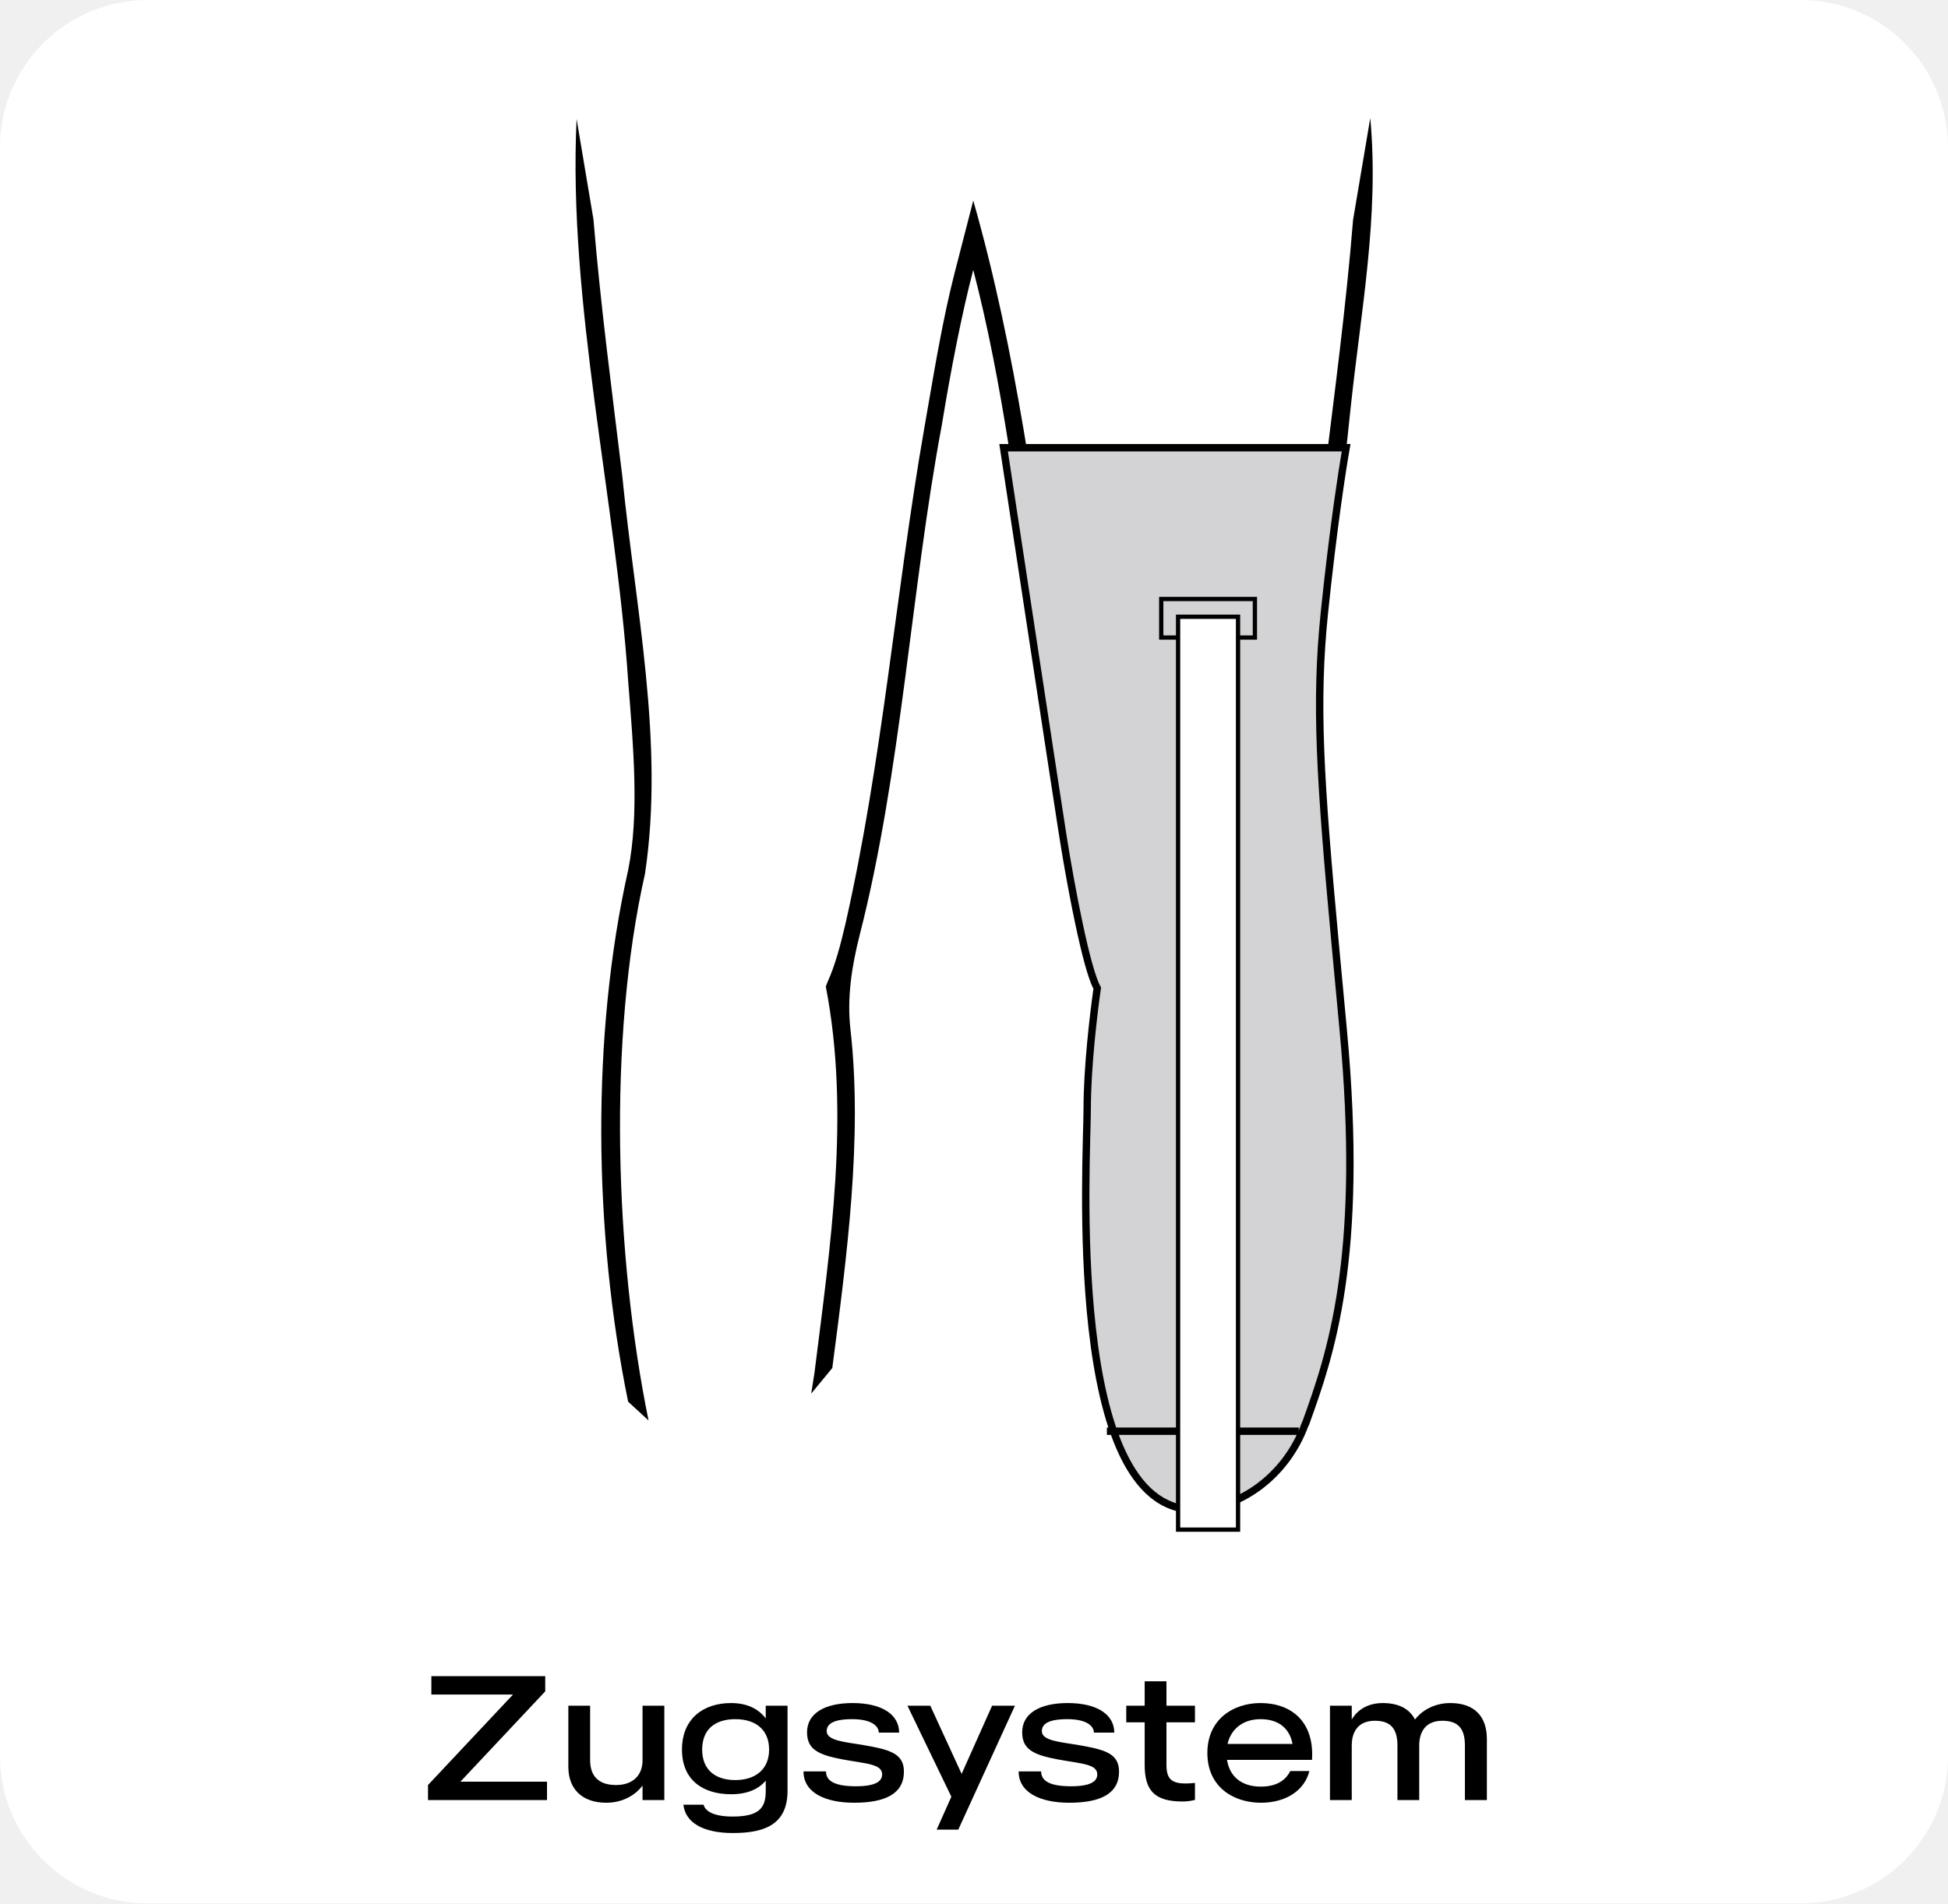
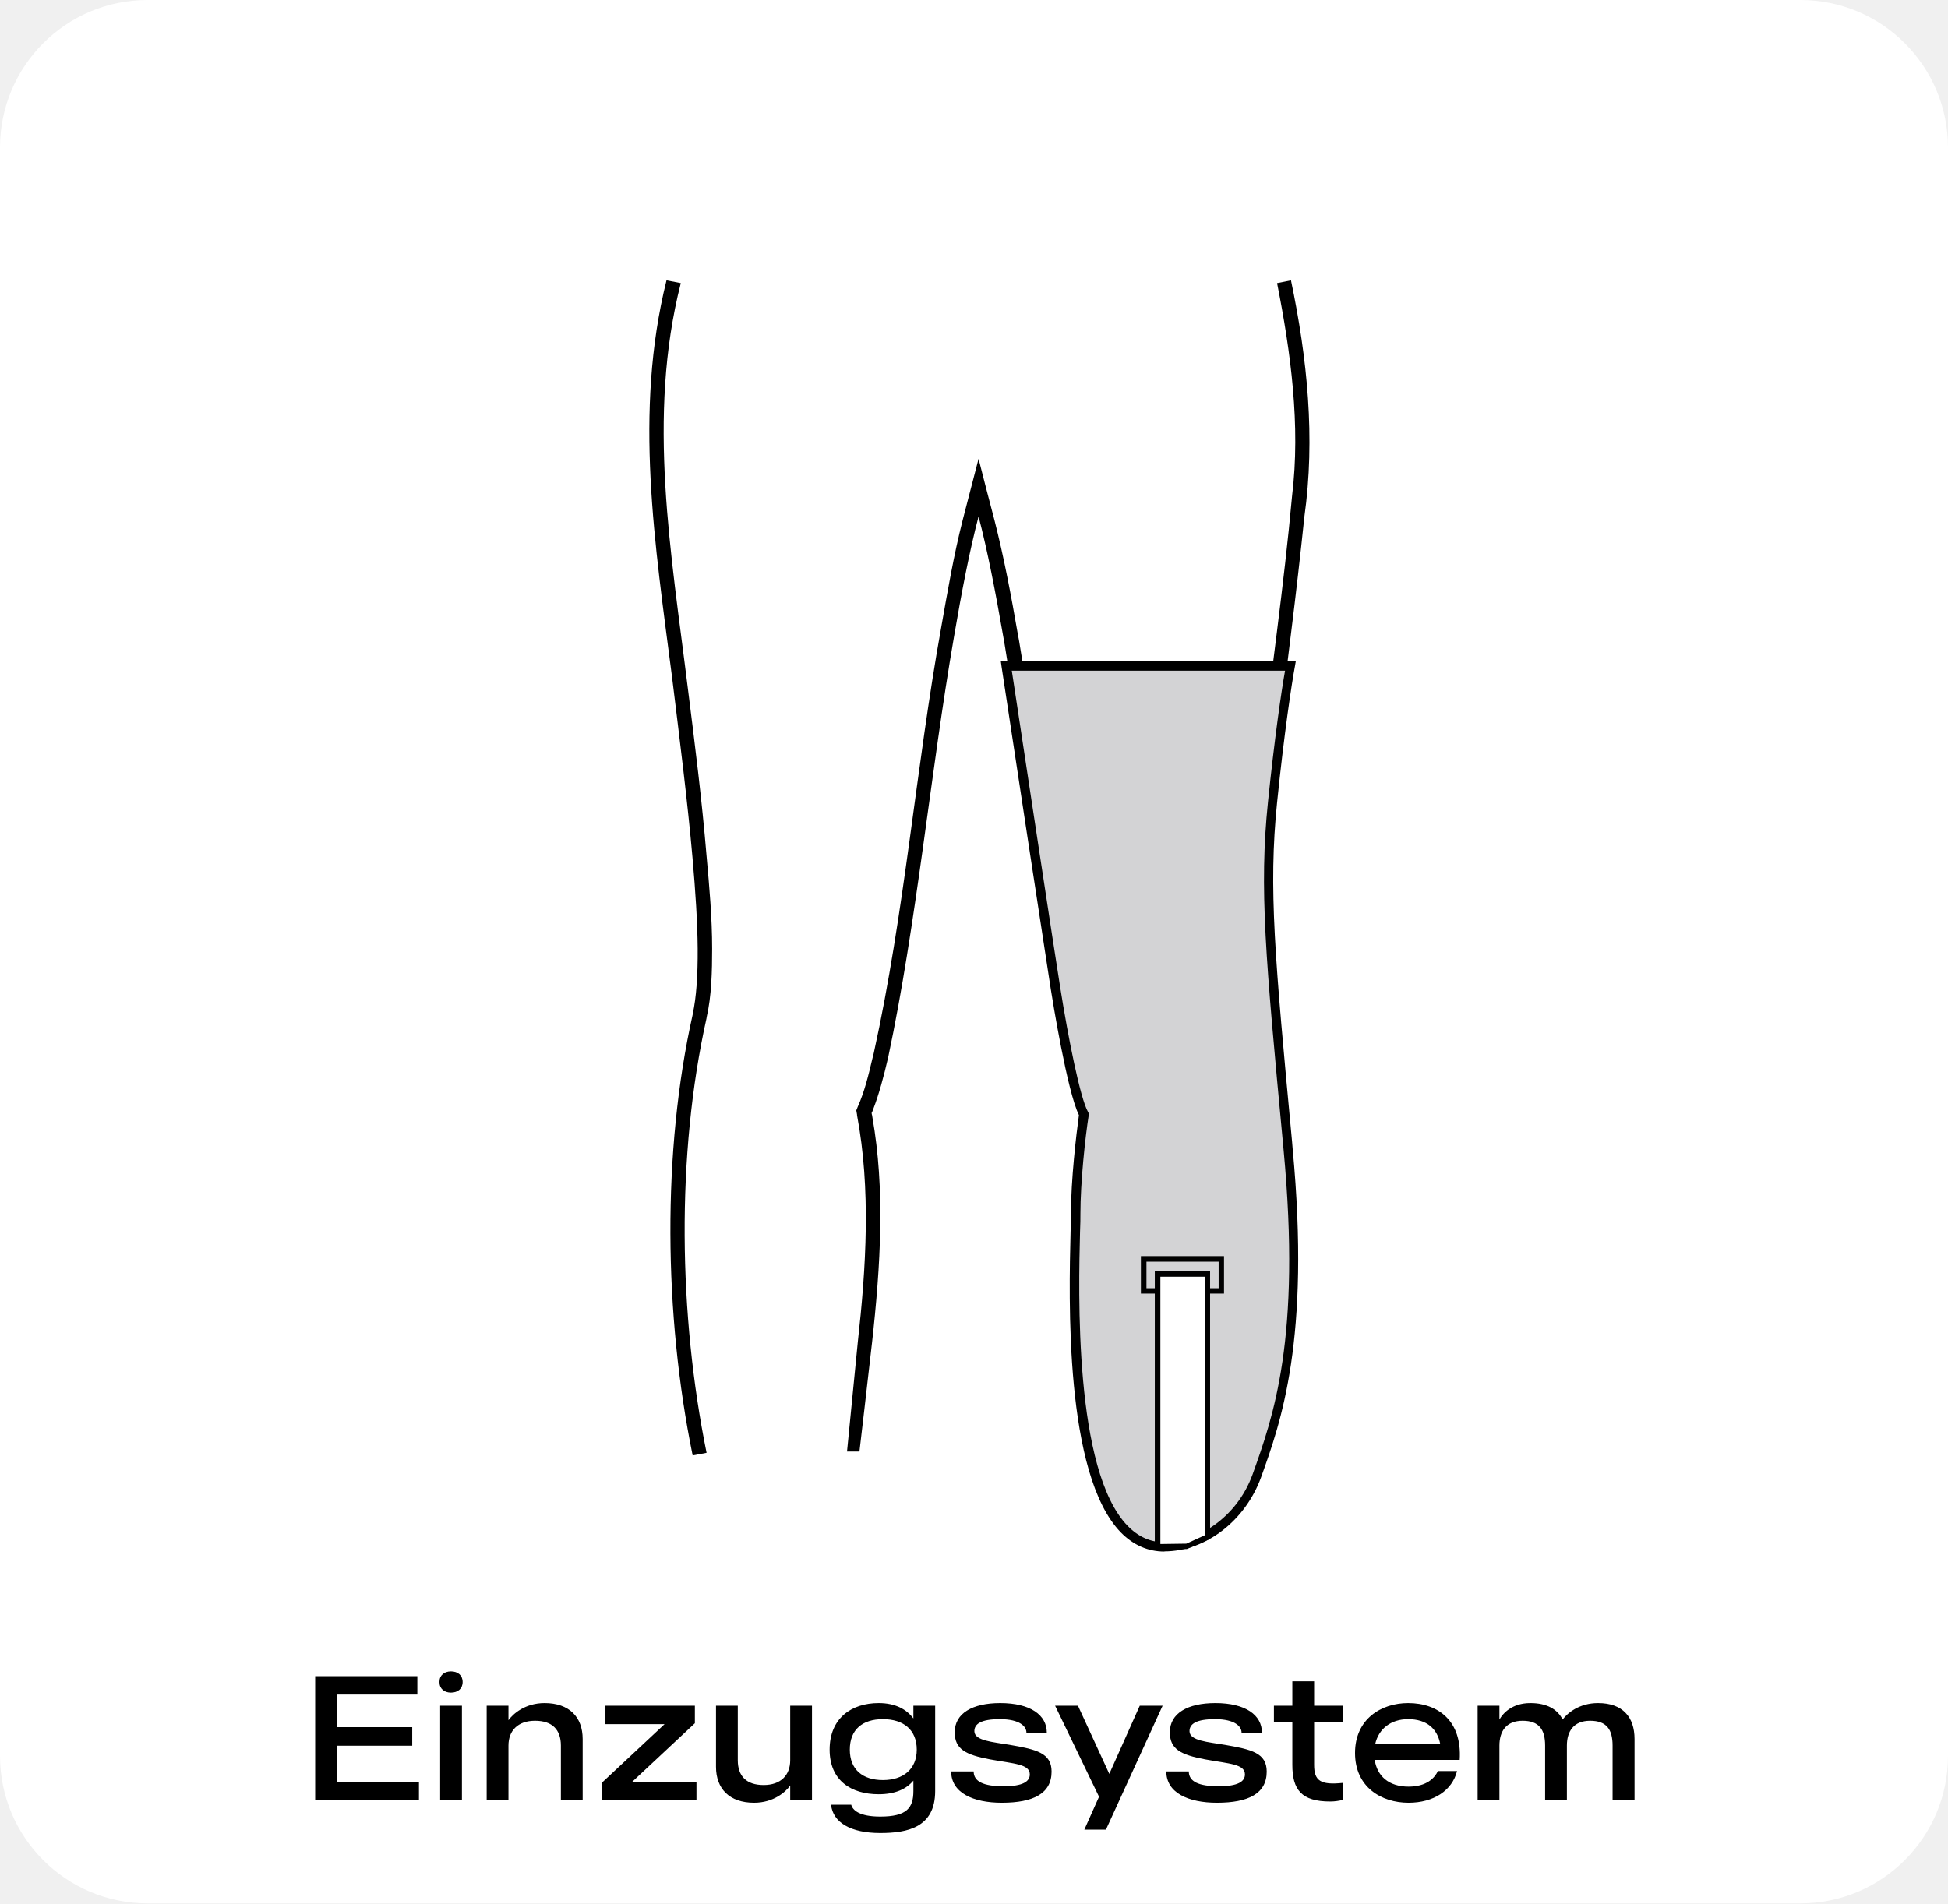
<svg xmlns="http://www.w3.org/2000/svg" width="132" height="129" viewBox="0 0 132 129" fill="none">
  <rect width="132" height="129" rx="10" fill="white" />
-   <path d="M31.198 120.752H37.066V122H29.002V120.98L34.762 114.848H29.23V113.6H36.946V114.632L31.198 120.752ZM43.54 115.604H45.016V122H43.54V121.016C43.24 121.436 42.424 122.18 41.092 122.18C39.424 122.18 38.512 121.232 38.512 119.744V115.604H39.988V119.3C39.988 120.38 40.576 120.98 41.74 120.98C42.904 120.98 43.54 120.308 43.54 119.3V115.604ZM51.888 115.604H53.364V121.388C53.364 123.86 51.48 124.232 49.644 124.232C47.64 124.232 46.44 123.524 46.308 122.312H47.676C47.772 122.696 48.252 123.116 49.644 123.116C51.432 123.116 51.888 122.54 51.888 121.388V120.68C51.42 121.244 50.664 121.604 49.536 121.604C47.676 121.604 46.212 120.68 46.212 118.58C46.212 116.468 47.676 115.424 49.536 115.424C50.664 115.424 51.42 115.844 51.888 116.468V115.604ZM49.824 120.644C51.204 120.644 52.116 119.9 52.116 118.58C52.116 117.248 51.228 116.516 49.824 116.516C48.432 116.516 47.58 117.224 47.58 118.58C47.58 119.924 48.444 120.644 49.824 120.644ZM58.419 118.256C60.231 118.568 61.251 118.808 61.251 120.068C61.251 121.556 60.015 122.18 57.879 122.18C55.935 122.18 54.447 121.508 54.447 120.056H55.971C55.971 120.752 56.655 121.064 57.999 121.064C59.307 121.064 59.775 120.74 59.775 120.26C59.775 119.552 58.707 119.54 57.075 119.24C55.419 118.928 54.687 118.544 54.687 117.404C54.687 116.12 55.887 115.424 57.771 115.424C59.823 115.424 60.927 116.24 60.927 117.428H59.547C59.547 117.02 59.115 116.516 57.747 116.516C56.463 116.516 56.019 116.84 56.019 117.332C56.019 117.98 57.279 118.064 58.419 118.256ZM67.226 115.604H68.774L64.934 124.004H63.47L64.466 121.772L61.49 115.604H63.038L65.162 120.224L67.226 115.604ZM72.997 118.256C74.809 118.568 75.829 118.808 75.829 120.068C75.829 121.556 74.593 122.18 72.457 122.18C70.513 122.18 69.025 121.508 69.025 120.056H70.549C70.549 120.752 71.233 121.064 72.577 121.064C73.885 121.064 74.353 120.74 74.353 120.26C74.353 119.552 73.285 119.54 71.653 119.24C69.997 118.928 69.265 118.544 69.265 117.404C69.265 116.12 70.465 115.424 72.349 115.424C74.401 115.424 75.505 116.24 75.505 117.428H74.125C74.125 117.02 73.693 116.516 72.325 116.516C71.041 116.516 70.597 116.84 70.597 117.332C70.597 117.98 71.857 118.064 72.997 118.256ZM80.973 116.732H79.041V119.612C79.041 120.692 79.473 120.992 80.973 120.836V121.988C80.757 122.048 80.433 122.096 80.133 122.096C78.189 122.096 77.565 121.304 77.565 119.612V116.732H76.317V115.604H77.565V113.948H79.041V115.604H80.973V116.732ZM85.413 115.424C87.441 115.424 89.073 116.624 88.905 119.276H83.145C83.313 120.368 84.093 121.088 85.437 121.088C86.685 121.088 87.213 120.488 87.429 120.032H88.725C88.401 121.34 87.153 122.18 85.437 122.18C83.613 122.18 81.813 121.136 81.813 118.808C81.813 116.516 83.577 115.424 85.413 115.424ZM83.181 118.196H87.585C87.393 117.188 86.697 116.516 85.413 116.516C84.225 116.516 83.409 117.188 83.181 118.196ZM98.281 115.424C99.949 115.424 100.753 116.372 100.753 117.86V122H99.265V118.304C99.265 117.224 98.869 116.624 97.741 116.624C96.625 116.624 96.169 117.344 96.169 118.304V122H94.693V118.304C94.693 117.224 94.285 116.624 93.169 116.624C92.053 116.624 91.597 117.344 91.597 118.304V122H90.121V115.604H91.597V116.54C91.837 116.12 92.449 115.424 93.697 115.424C94.801 115.424 95.521 115.832 95.881 116.54C96.205 116.108 96.997 115.424 98.281 115.424Z" fill="black" />
-   <path fill-rule="evenodd" clip-rule="evenodd" d="M92.852 8C93.467 14.672 92.215 21.059 91.512 27.731C90.48 38.222 88.065 49.042 89.36 58.963C91.754 69.542 91.71 82.118 89.712 93.202H88.526C90.524 82.359 90.612 69.937 88.218 59.248C86.879 50.425 88.811 41.449 89.69 32.648C90.414 26.744 91.205 20.861 91.688 14.892" fill="black" />
-   <path fill-rule="evenodd" clip-rule="evenodd" d="M54.97 94.45L55.19 93.045C56.266 84.419 57.627 75.487 55.958 66.861L56.068 66.576C56.617 65.369 56.969 63.964 57.276 62.669C59.801 51.586 60.68 40.217 62.634 29.001C62.722 28.453 62.832 27.904 62.92 27.355C63.425 24.436 63.93 21.495 64.655 18.62C64.743 18.269 65.841 14.033 65.95 13.594C68.871 23.822 70.233 34.466 71.704 44.957C72.56 50.752 73.263 56.546 74.581 62.208C74.866 63.635 75.261 65.237 75.832 66.598L76.008 66.883C74.339 75.597 75.525 84.529 76.535 93.243H75.349C74.976 90.367 74.647 87.536 74.405 84.749C73.856 78.428 73.724 72.568 74.734 67.059C70.101 51.849 69.947 33.654 65.95 18.291C65.182 21.21 64.435 25.05 63.82 28.804C61.734 39.931 61.075 52.376 58.242 63.415C57.715 65.501 57.386 67.629 57.627 69.758C58.462 77.111 57.386 85.144 56.398 92.716" fill="black" />
-   <path fill-rule="evenodd" clip-rule="evenodd" d="M39.071 8.062C38.478 20.485 41.751 34.005 42.563 46.12C42.914 50.597 43.332 55.163 42.563 58.982C40.06 70.131 40.213 83.519 42.563 94.998L43.947 96.271C41.663 85.078 41.18 70.416 43.705 59.223C45.044 50.312 43.046 41.182 42.168 32.271C41.465 26.477 40.696 20.704 40.213 14.866" fill="black" />
-   <path d="M88.45 96.495C87.133 100.16 83.839 102.311 80.918 102.311C72.156 102.311 73.671 78.585 73.671 75.117C73.671 72.33 74.11 68.621 74.352 66.975C73.627 65.702 72.573 60.127 72.024 56.659C71.585 53.872 69.169 37.96 68.005 30.344H91.217C90.976 31.683 90.339 35.787 89.746 41.493C89.021 48.538 89.548 54.157 90.976 69.323L91.02 69.806C92.469 85.323 90.119 91.907 88.472 96.473L88.45 96.495Z" fill="#D3D3D5" />
-   <path d="M91.516 30.094L91.463 30.388C91.223 31.719 90.587 35.818 89.995 41.52C89.363 47.658 89.685 52.706 90.732 64.037L91.224 69.3L91.225 69.301L91.269 69.783H91.268C91.994 77.557 91.77 83.103 91.155 87.283C90.539 91.465 89.532 94.271 88.707 96.558L88.688 96.61L88.664 96.634C87.3 100.356 83.937 102.561 80.918 102.561C78.586 102.56 76.972 100.973 75.864 98.657C74.755 96.341 74.12 93.234 73.76 90.043C73.042 83.659 73.421 76.831 73.421 75.117C73.421 72.357 73.849 68.708 74.093 67.019C73.908 66.661 73.713 66.081 73.519 65.38C73.308 64.617 73.089 63.688 72.877 62.692C72.56 61.199 72.254 59.551 72.005 58.088L71.777 56.698C71.338 53.91 68.922 37.997 67.758 30.382L67.714 30.094H91.516ZM73.921 75.117C73.921 76.871 73.543 83.64 74.257 89.986C74.615 93.16 75.243 96.201 76.315 98.441C77.387 100.682 78.868 102.06 80.918 102.061C83.724 102.061 86.93 99.985 88.215 96.41L88.234 96.357L88.255 96.335C89.074 94.066 90.056 91.309 90.66 87.21C91.23 83.335 91.464 78.255 90.895 71.255L90.771 69.829L90.727 69.347L90.235 64.087C89.188 52.755 88.861 47.658 89.498 41.468L89.721 39.403C90.206 35.113 90.684 31.97 90.92 30.594H68.296C69.476 38.316 71.837 53.867 72.271 56.62C72.545 58.351 72.945 60.607 73.367 62.588C73.578 63.579 73.793 64.498 74.001 65.247C74.21 66.004 74.405 66.563 74.569 66.851L74.612 66.926L74.599 67.011C74.358 68.653 73.921 72.348 73.921 75.117Z" fill="black" />
-   <path d="M85.179 40.453V43.355H78.543V40.453H85.179ZM78.832 43.065H84.889V40.742H78.832V43.065Z" fill="black" />
-   <path d="M88.005 96.75L88.005 97.25L75.005 97.25L75.005 96.75L88.005 96.75Z" fill="black" />
-   <path d="M83.892 41.797H79.829V103.668H83.892V41.797Z" fill="white" />
-   <path d="M84.037 41.656V103.816H79.685V41.656H84.037ZM79.974 103.526H83.747V41.945H79.974V103.526Z" fill="black" />
+   <path d="M28.389 120.752V122H21.357V113.6H28.28V114.848H22.832V117.056H27.933V118.316H22.832V120.752H28.389ZM29.826 122V115.604H31.302V122H29.826ZM30.558 114.716C30.102 114.716 29.778 114.452 29.778 113.996C29.778 113.54 30.102 113.276 30.558 113.276C31.026 113.276 31.35 113.54 31.35 113.996C31.35 114.452 31.026 114.716 30.558 114.716ZM36.903 115.424C38.571 115.424 39.483 116.372 39.483 117.86V122H38.007V118.304C38.007 117.224 37.419 116.624 36.255 116.624C35.091 116.624 34.455 117.296 34.455 118.304V122H32.979V115.604H34.455V116.588C34.755 116.168 35.571 115.424 36.903 115.424ZM42.85 120.752H47.194V122H40.798V120.812L45.034 116.852H41.026V115.604H47.086V116.792L42.85 120.752ZM53.546 115.604H55.022V122H53.546V121.016C53.246 121.436 52.43 122.18 51.098 122.18C49.43 122.18 48.518 121.232 48.518 119.744V115.604H49.994V119.3C49.994 120.38 50.582 120.98 51.746 120.98C52.91 120.98 53.546 120.308 53.546 119.3V115.604ZM61.893 115.604H63.369V121.388C63.369 123.86 61.485 124.232 59.649 124.232C57.645 124.232 56.445 123.524 56.313 122.312H57.681C57.777 122.696 58.257 123.116 59.649 123.116C61.437 123.116 61.893 122.54 61.893 121.388V120.68C61.425 121.244 60.669 121.604 59.541 121.604C57.681 121.604 56.217 120.68 56.217 118.58C56.217 116.468 57.681 115.424 59.541 115.424C60.669 115.424 61.425 115.844 61.893 116.468V115.604ZM59.829 120.644C61.209 120.644 62.121 119.9 62.121 118.58C62.121 117.248 61.233 116.516 59.829 116.516C58.437 116.516 57.585 117.224 57.585 118.58C57.585 119.924 58.449 120.644 59.829 120.644ZM68.425 118.256C70.237 118.568 71.257 118.808 71.257 120.068C71.257 121.556 70.021 122.18 67.885 122.18C65.941 122.18 64.453 121.508 64.453 120.056H65.977C65.977 120.752 66.661 121.064 68.005 121.064C69.313 121.064 69.781 120.74 69.781 120.26C69.781 119.552 68.713 119.54 67.081 119.24C65.425 118.928 64.693 118.544 64.693 117.404C64.693 116.12 65.893 115.424 67.777 115.424C69.829 115.424 70.933 116.24 70.933 117.428H69.553C69.553 117.02 69.121 116.516 67.753 116.516C66.469 116.516 66.025 116.84 66.025 117.332C66.025 117.98 67.285 118.064 68.425 118.256ZM77.232 115.604H78.78L74.94 124.004H73.476L74.472 121.772L71.496 115.604H73.044L75.168 120.224L77.232 115.604ZM83.003 118.256C84.815 118.568 85.835 118.808 85.835 120.068C85.835 121.556 84.599 122.18 82.463 122.18C80.519 122.18 79.031 121.508 79.031 120.056H80.555C80.555 120.752 81.239 121.064 82.583 121.064C83.891 121.064 84.359 120.74 84.359 120.26C84.359 119.552 83.291 119.54 81.659 119.24C80.003 118.928 79.271 118.544 79.271 117.404C79.271 116.12 80.471 115.424 82.355 115.424C84.407 115.424 85.511 116.24 85.511 117.428H84.131C84.131 117.02 83.699 116.516 82.331 116.516C81.047 116.516 80.603 116.84 80.603 117.332C80.603 117.98 81.863 118.064 83.003 118.256ZM90.979 116.732H89.047V119.612C89.047 120.692 89.479 120.992 90.979 120.836V121.988C90.763 122.048 90.439 122.096 90.139 122.096C88.195 122.096 87.571 121.304 87.571 119.612V116.732H86.323V115.604H87.571V113.948H89.047V115.604H90.979V116.732ZM95.419 115.424C97.447 115.424 99.079 116.624 98.911 119.276H93.151C93.319 120.368 94.099 121.088 95.443 121.088C96.691 121.088 97.219 120.488 97.435 120.032H98.731C98.407 121.34 97.159 122.18 95.443 122.18C93.619 122.18 91.819 121.136 91.819 118.808C91.819 116.516 93.583 115.424 95.419 115.424ZM93.187 118.196H97.591C97.399 117.188 96.703 116.516 95.419 116.516C94.231 116.516 93.415 117.188 93.187 118.196ZM108.287 115.424C109.955 115.424 110.759 116.372 110.759 117.86V122H109.271V118.304C109.271 117.224 108.875 116.624 107.747 116.624C106.631 116.624 106.175 117.344 106.175 118.304V122H104.699V118.304C104.699 117.224 104.291 116.624 103.175 116.624C102.059 116.624 101.603 117.344 101.603 118.304V122H100.127V115.604H101.603V116.54C101.843 116.12 102.455 115.424 103.703 115.424C104.807 115.424 105.527 115.832 105.887 116.54C106.211 116.108 107.003 115.424 108.287 115.424Z" fill="black" />
+   <path fill-rule="evenodd" clip-rule="evenodd" d="M87.479 19C88.586 24.28 89.139 29.686 88.385 35.041C88.121 37.581 87.819 40.221 87.492 42.848C87.366 43.866 87.24 44.897 87.115 45.915C86.587 50.215 86.059 54.414 85.732 58.11C85.531 60.398 85.393 62.485 85.38 64.295C85.368 66.093 85.456 67.614 85.719 68.758V68.783C87.693 77.545 87.668 87.967 86.009 97.144H85.028C86.675 88.155 86.75 77.847 84.777 68.997V68.971C84.45 67.513 84.399 65.816 84.399 64.295C84.399 62.221 84.538 60.096 84.726 58.022C85.066 54.326 85.543 50.63 86.009 46.934C86.185 45.538 86.361 44.143 86.537 42.735C86.914 39.705 87.278 36.663 87.555 33.595C88.133 28.831 87.467 23.878 86.537 19.189L87.492 19H87.479Z" fill="black" />
+   <path fill-rule="evenodd" clip-rule="evenodd" d="M59.08 91.097C59.684 85.679 59.973 80.6 59.118 75.735C59.106 75.647 59.093 75.559 59.068 75.484V75.446V75.421V75.395L59.093 75.383C59.131 75.282 59.169 75.194 59.206 75.081C59.546 74.189 59.873 73.019 60.187 71.649C62.11 62.598 63.053 52.327 64.65 43.125C65.165 40.095 65.706 37.304 66.309 35.004C66.309 35.004 66.309 35.004 66.309 34.991C66.309 34.991 66.309 34.991 66.309 35.004C66.912 37.304 67.453 40.095 67.981 43.137C68.019 43.326 68.044 43.527 68.082 43.715C68.559 46.594 69.012 49.674 69.452 52.767C69.477 52.943 69.502 53.106 69.527 53.27L69.578 53.609V53.71C69.678 54.288 69.754 54.866 69.842 55.445L69.93 56.061C70.093 57.217 70.256 58.349 70.42 59.48C70.759 61.856 71.111 64.144 71.451 66.231C71.79 68.23 72.13 70.053 72.482 71.599V71.637C72.809 73.007 73.135 74.176 73.475 75.069C73.513 75.169 73.55 75.27 73.588 75.358V75.383L73.613 75.408C73.613 75.471 73.588 75.534 73.575 75.597C73.55 75.71 73.537 75.835 73.512 75.949C72.783 80.286 72.884 85.063 73.324 90.066C73.525 92.367 73.802 94.718 74.103 97.106H75.096C74.795 94.743 74.531 92.367 74.317 89.978C73.89 85.277 73.701 80.286 74.594 75.572V75.534L74.644 75.245L74.505 75.006C74.028 73.874 73.701 72.554 73.462 71.373C73.035 69.625 72.708 67.828 72.419 66.042C71.916 63.075 71.488 60.084 71.074 57.079C71.023 56.689 70.961 56.3 70.91 55.91C70.759 54.803 70.596 53.697 70.432 52.603V52.516C70.043 49.649 69.615 46.783 69.125 43.866C69.075 43.552 69.025 43.238 68.962 42.936C68.522 40.384 68.031 37.782 67.39 35.267C67.277 34.853 66.422 31.559 66.309 31.094C66.196 31.534 65.329 34.865 65.228 35.267C64.624 37.644 64.21 40.082 63.782 42.496C62.047 52.113 61.306 61.856 59.206 71.385C59.169 71.523 59.143 71.649 59.105 71.787C58.854 72.856 58.578 74 58.125 75.006L58.025 75.257L58.075 75.546V75.584C59.018 80.613 58.691 85.893 58.125 90.972L57.396 98.376H58.238C58.238 98.376 58.879 92.907 59.08 91.085V91.097Z" fill="black" />
+   <path fill-rule="evenodd" clip-rule="evenodd" d="M46.936 98.64C44.988 89.111 44.862 78.023 46.936 68.77V68.745C47.188 67.601 47.288 66.093 47.276 64.295C47.263 62.485 47.125 60.398 46.924 58.11C46.597 54.401 46.069 50.202 45.541 45.903C44.384 36.914 42.939 27.938 45.164 19L46.132 19.189C43.819 28.253 45.491 37.543 46.609 46.645C47.087 50.441 47.565 54.225 47.879 58.022C48.068 60.096 48.256 62.221 48.256 64.295C48.256 65.803 48.219 67.513 47.879 68.971V68.997C45.805 78.287 45.993 89.174 47.879 98.464" fill="black" />
+   <path d="M85.166 100.014C84.072 103.043 81.332 104.828 78.918 104.828C71.639 104.828 72.896 85.154 72.896 82.263C72.896 79.962 73.248 76.87 73.449 75.499C72.846 74.443 71.978 69.83 71.526 66.938C71.161 64.638 69.15 51.425 68.194 45.102H87.441C87.24 46.208 86.712 49.615 86.234 54.354C85.631 60.2 86.071 64.864 87.253 77.448L87.291 77.85C88.497 90.723 86.536 96.192 85.178 99.976L85.166 100.014Z" fill="#D3D3D5" />
+   <path d="M78.905 105.155C77.786 105.155 76.793 104.715 75.951 103.86C72.117 99.926 72.431 87.97 72.544 83.47C72.557 82.954 72.569 82.539 72.569 82.275C72.569 79.962 72.921 76.945 73.11 75.575C72.318 73.991 71.312 67.73 71.199 67.014C70.809 64.525 68.546 49.665 67.867 45.177L67.817 44.812H87.806L87.743 45.177C87.529 46.321 87.014 49.715 86.536 54.404C85.945 60.212 86.385 64.902 87.555 77.398L87.592 77.85C88.812 90.799 86.787 96.406 85.455 100.114C84.386 103.068 81.696 105.143 78.905 105.143V105.155ZM68.559 45.441C69.301 50.319 71.451 64.499 71.84 66.913C72.381 70.332 73.198 74.443 73.726 75.361L73.776 75.462V75.562C73.537 77.071 73.21 80.113 73.21 82.275C73.21 82.539 73.21 82.954 73.185 83.482C73.085 87.48 72.758 99.674 76.416 103.42C77.145 104.162 77.962 104.527 78.918 104.527C81.055 104.527 83.783 102.943 84.877 99.926C86.272 96.028 88.183 90.723 86.976 77.913L86.939 77.511C85.757 64.927 85.317 60.225 85.92 54.354C86.36 50.08 86.825 46.862 87.077 45.454H68.572L68.559 45.441Z" fill="black" />
+   <path d="M82.941 87.672H77.309V85.133H82.941V87.672ZM77.686 87.308H82.577V85.51H77.686V87.308Z" fill="black" />
+   <path d="M81.81 104.186L80.427 104.802L78.441 104.839V86.359H81.81V104.186Z" fill="white" />
+   <path d="M78.251 105.021V86.164H81.998V104.292L80.426 104.983L78.251 105.009V105.021ZM78.629 86.541V104.644L80.389 104.619L81.633 104.053V86.529H78.629V86.541Z" fill="black" />
</svg>
